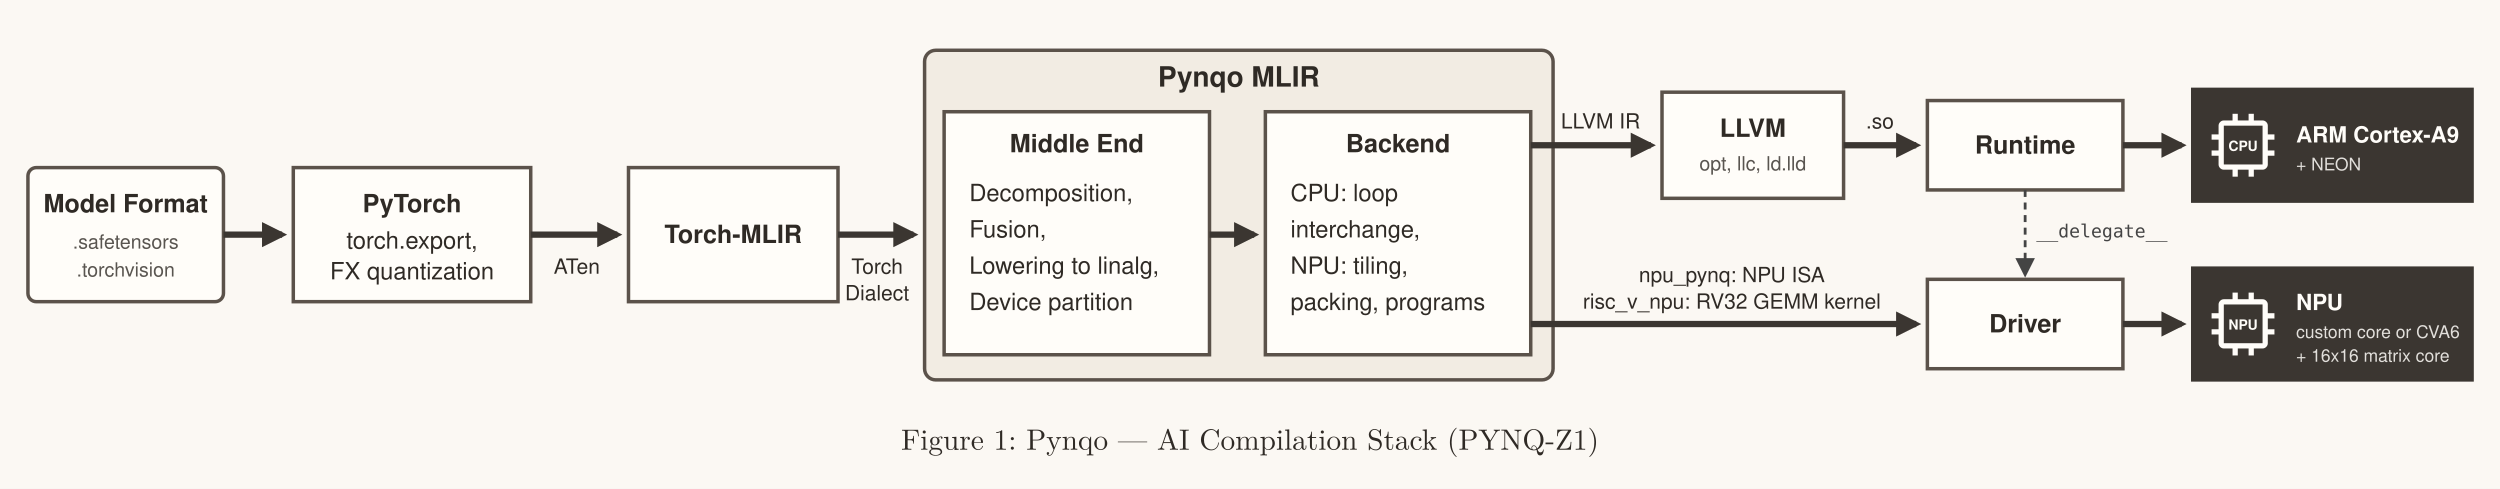
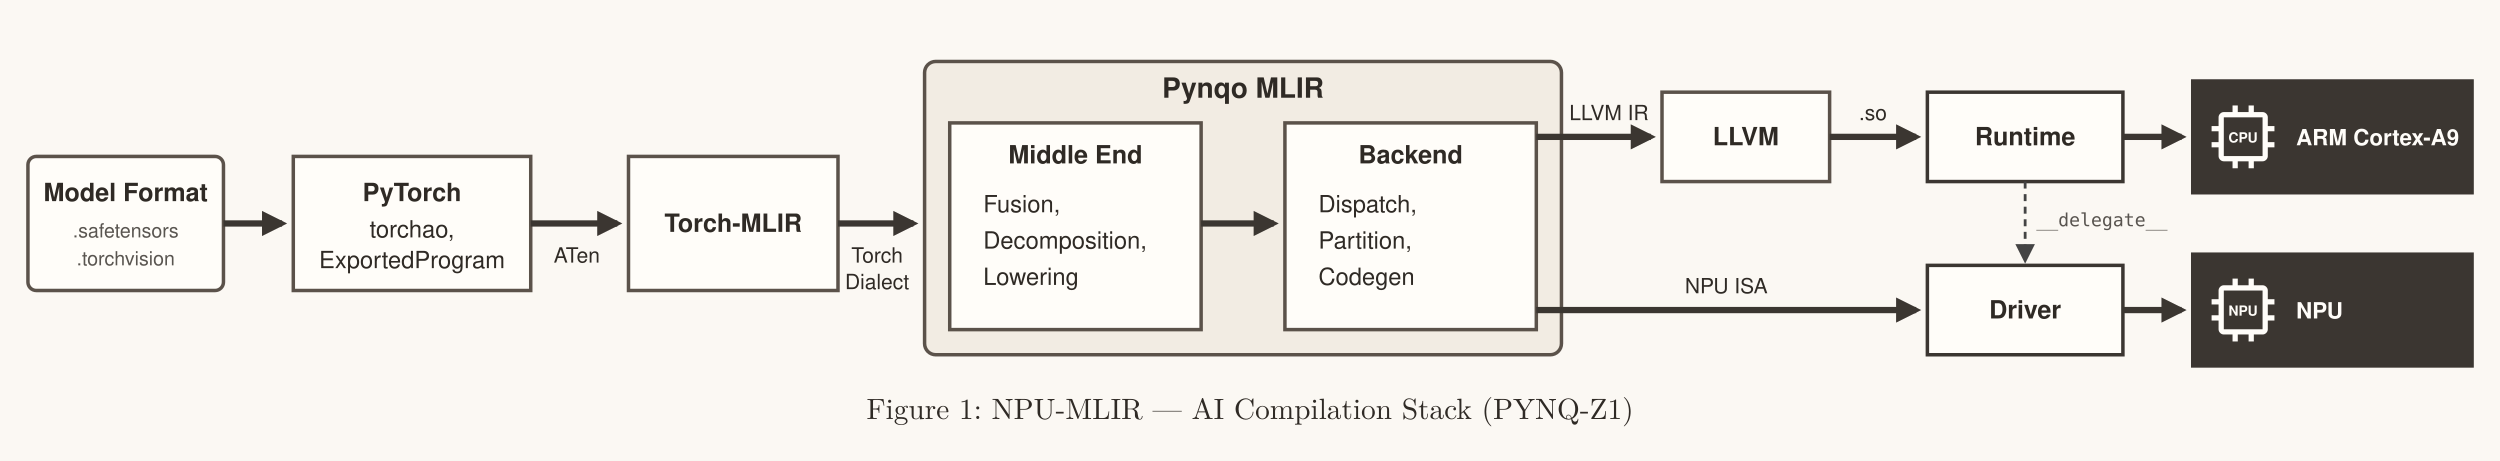
- <svg xmlns="http://www.w3.org/2000/svg" viewBox="0 0 1790 350" role="img" aria-labelledby="title desc">
+ <svg xmlns="http://www.w3.org/2000/svg" viewBox="0 0 1790 330" role="img" aria-labelledby="title desc">
  <defs>
    <marker id="a" viewBox="0 0 10 10" refX="8" refY="5" markerWidth="4" markerHeight="4" orient="auto">
+       <path d="M0 0L10 5 0 10Z" class="mk" />
+     </marker>
+     <marker id="d2" viewBox="0 0 10 10" refX="8" refY="5" markerWidth="6" markerHeight="6" orient="auto-start-reverse">
      <path d="M0 0L10 5 0 10Z" fill="#3b3631" />
+     </marker>
+     <marker id="ac" viewBox="0 0 10 10" refX="8" refY="5" markerWidth="4" markerHeight="4" orient="auto">
+       <path d="M0 0L10 5 0 10Z" class="mkc" />
+     </marker>
+     <marker id="an" viewBox="0 0 10 10" refX="8" refY="5" markerWidth="4" markerHeight="4" orient="auto">
+       <path d="M0 0L10 5 0 10Z" class="mkn" />
    </marker>
    <marker id="d" viewBox="0 0 10 10" refX="8" refY="5" markerWidth="7" markerHeight="7" orient="auto">
      <path d="M0 0L10 5 0 10Z" fill="#444" />
    </marker>
    <style>
-       text { font-family: Helvetica, Arial, "Noto Sans TC", "Microsoft JhengHei", sans-serif; fill:#2f2a25; font-size:17px }
-       .bg { fill:#fbf8f3 }
-       .box { fill:#fffdf9; stroke:#5b524a; stroke-width:2.5 }
-       .frame { fill:#f2ece3; stroke:#5b524a; stroke-width:2.5 }
-       .ar { stroke:#3b3631; stroke-width:4.5; fill:none }
+       text { font-family: Helvetica, Arial, "Noto Sans TC", "Microsoft JhengHei", sans-serif; fill:#111; font-size:17px }
+       .box { fill:#fff; stroke:#1f2d3d; stroke-width:2.5 }
+       .dev { fill:#0d1b3e }
+       .ar  { stroke:#111; stroke-width:4.5; fill:none }
      .lbl { font-size:15px }
-       .sm { font-size:14px; opacity:.8 }
+       .sm  { font-size:14px; fill:#333 }
      .ttl { font-weight:700; font-size:18px }
      .cap { font-family: "Latin Modern Roman", "CMU Serif", "Times New Roman", serif; font-size:21px }
      .mono { font-family: Consolas, Menlo, monospace; font-size:13px; fill:#444 }
-       .dev { fill:#3b3631; stroke:#3b3631; stroke-width:2.5 }
-       .dt { fill:#fffdf9; font-weight:700; font-size:16px }
-       .ds { fill:#fffdf9; font-size:12.5px; opacity:.85 }
+       .chip { fill:none; stroke:#fff; stroke-width:2 }
+       .dt { fill:#fff; font-size:13px }
+ 
+       .bg { fill:#fbf8f3 }
+       text { fill:#2f2a25 }
+       .sm, .mono { fill:#2f2a25; opacity:.8 }
+       .box { fill:#fffdf9; stroke:#5b524a }
+       .frame { fill:#f2ece3; stroke:#5b524a; stroke-width:2.5; stroke-dasharray:none }
+       .ar { stroke:#3b3631 }  .mk { fill:#3b3631 }
+       .arc { stroke:#3b3631 } .mkc { fill:#3b3631 } .boxc { stroke:#3b3631; fill:#fffdf9 } .devc { fill:#3b3631 }
+       .arn { stroke:#3b3631 } .mkn { fill:#3b3631 } .boxn { stroke:#3b3631; fill:#fffdf9 } .devn { fill:#3b3631 }
+       .dt { fill:#fff; opacity:1 }
+       .hw { fill:#e9e2d7 }
    </style>
  </defs>
-   <rect width="1790" height="350" class="bg" />
-   <rect x="20" y="120" width="140" height="96" rx="6" class="box" />
-   <text x="90" y="152" text-anchor="middle" class="ttl">Model Format</text>
-   <text x="90" y="178" text-anchor="middle" class="sm">.safetensors</text>
-   <text x="90" y="198" text-anchor="middle" class="sm">.torchvision</text>
-   <path d="M160 168H202" class="ar" marker-end="url(#a)" />
-   <rect x="210" y="120" width="170" height="96" class="box" />
-   <text x="295" y="152" text-anchor="middle" class="ttl">PyTorch</text>
-   <text x="295" y="178" text-anchor="middle">torch.export,</text>
-   <text x="295" y="200" text-anchor="middle">FX quantization</text>
-   <path d="M380 168H442" class="ar" marker-end="url(#a)" />
-   <text x="413" y="196" text-anchor="middle" class="lbl">ATen</text>
-   <rect x="450" y="120" width="150" height="96" class="box" />
-   <text x="525" y="174" text-anchor="middle" class="ttl">Torch-MLIR</text>
-   <path d="M600 168H654" class="ar" marker-end="url(#a)" />
-   <text x="628" y="196" text-anchor="middle" class="lbl">Torch</text>
-   <text x="628" y="215" text-anchor="middle" class="lbl">Dialect</text>
-   <rect x="662" y="36" width="450" height="236" rx="8" class="frame" />
-   <text x="887" y="62" text-anchor="middle" class="ttl" style="font-size:20px">Pynqo MLIR</text>
-   <rect x="676" y="80" width="190" height="174" class="box" />
-   <text x="771" y="109" text-anchor="middle" class="ttl">Middle End</text>
-   <text x="694" y="144">Decomposition,</text>
-   <text x="694" y="170">Fusion,</text>
-   <text x="694" y="196">Lowering to linalg,</text>
-   <text x="694" y="222">Device partition</text>
-   <path d="M866 168H898" class="ar" marker-end="url(#a)" />
-   <rect x="906" y="80" width="190" height="174" class="box" />
-   <text x="1001" y="109" text-anchor="middle" class="ttl">Backend</text>
-   <text x="924" y="144">CPU: loop</text>
-   <text x="924" y="170">interchange,</text>
-   <text x="924" y="196">NPU: tiling,</text>
-   <text x="924" y="222">packing, programs</text>
-   <path d="M1096 104H1182" class="ar" marker-end="url(#a)" />
-   <text x="1146" y="92" text-anchor="middle" class="lbl">LLVM IR</text>
-   <rect x="1190" y="66" width="130" height="76" class="box" />
-   <text x="1255" y="98" text-anchor="middle" class="ttl">LLVM</text>
-   <text x="1255" y="122" text-anchor="middle" class="sm">opt, llc, ld.lld</text>
-   <path d="M1320 104H1372" class="ar" marker-end="url(#a)" />
-   <text x="1346" y="92" text-anchor="middle" class="lbl">.so</text>
-   <rect x="1380" y="72" width="140" height="64" class="box" />
-   <text x="1450" y="110" text-anchor="middle" class="ttl">Runtime</text>
-   <path d="M1520 104H1562" class="ar" marker-end="url(#a)" />
-   <path d="M1096 232H1372" class="ar" marker-end="url(#a)" />
-   <text x="1240" y="202" text-anchor="middle" class="lbl">npu_pynq: NPU ISA</text>
-   <text x="1240" y="221" text-anchor="middle" class="lbl">risc_v_npu: RV32 GEMM kernel</text>
-   <rect x="1380" y="200" width="140" height="64" class="box" />
-   <text x="1450" y="238" text-anchor="middle" class="ttl">Driver</text>
-   <path d="M1520 232H1562" class="ar" marker-end="url(#a)" />
-   <path d="M1450 136V196" stroke="#444" stroke-width="2" stroke-dasharray="5 4" fill="none" marker-end="url(#d)" />
-   <text x="1458" y="170" class="mono">__delegate__</text>
-   <rect x="1570" y="64" width="200" height="80" class="dev" />
-   <svg x="1576" y="74" width="60" height="60" viewBox="0 -960 960 960">
+   <rect width="1790" height="330" class="bg" />
+   <rect x="20" y="112" width="140" height="96" rx="6" class="box" />
+   <text x="90" y="144" text-anchor="middle" class="ttl">Model Format</text>
+   <text x="90" y="170" text-anchor="middle" class="sm">.safetensors</text>
+   <text x="90" y="190" text-anchor="middle" class="sm">.torchvision</text>
+   <path d="M160 160H202" class="ar" marker-end="url(#a)" />
+   <rect x="210" y="112" width="170" height="96" class="box" />
+   <text x="295" y="144" text-anchor="middle" class="ttl">PyTorch</text>
+   <text x="295" y="170" text-anchor="middle">torchao,</text>
+   <text x="295" y="192" text-anchor="middle">ExportedProgram</text>
+   <path d="M380 160H442" class="ar" marker-end="url(#a)" />
+   <text x="413" y="188" text-anchor="middle" class="lbl">ATen</text>
+   <rect x="450" y="112" width="150" height="96" class="box" />
+   <text x="525" y="166" text-anchor="middle" class="ttl">Torch-MLIR</text>
+   <path d="M600 160H654" class="ar" marker-end="url(#a)" />
+   <text x="628" y="188" text-anchor="middle" class="lbl">Torch</text>
+   <text x="628" y="207" text-anchor="middle" class="lbl">Dialect</text>
+   <rect x="662" y="44" width="456" height="210" rx="8" class="frame" />
+   <text x="890" y="70" text-anchor="middle" class="ttl" style="font-size:20px">Pynqo MLIR</text>
+   <rect x="680" y="88" width="180" height="148" class="box" />
+   <text x="770" y="117" text-anchor="middle" class="ttl">Middle End</text>
+   <text x="704" y="152">Fusion,</text>
+   <text x="704" y="178">Decomposition,</text>
+   <text x="704" y="204">Lowering</text>
+   <path d="M860 160H912" class="ar" marker-end="url(#a)" />
+   <rect x="920" y="88" width="180" height="148" class="box" />
+   <text x="1010" y="117" text-anchor="middle" class="ttl">Backend</text>
+   <text x="944" y="152">Dispatch,</text>
+   <text x="944" y="178">Partition,</text>
+   <text x="944" y="204">Codegen</text>
+   <path d="M1100 98H1182" class="ar arc" marker-end="url(#ac)" />
+   <text x="1152" y="86" text-anchor="middle" class="lbl">LLVM IR</text>
+   <rect x="1190" y="66" width="120" height="64" class="box" />
+   <text x="1250" y="104" text-anchor="middle" class="ttl">LLVM</text>
+   <path d="M1310 98H1372" class="ar arc" marker-end="url(#ac)" />
+   <text x="1341" y="86" text-anchor="middle" class="lbl">.so</text>
+   <rect x="1380" y="66" width="140" height="64" class="box boxc" />
+   <text x="1450" y="104" text-anchor="middle" class="ttl">Runtime</text>
+   <path d="M1520 98H1562" class="ar arc" marker-end="url(#ac)" />
+   <path d="M1100 222H1372" class="ar arn" marker-end="url(#an)" />
+   <text x="1236" y="210" text-anchor="middle" class="lbl">NPU ISA</text>
+   <rect x="1380" y="190" width="140" height="64" class="box boxn" />
+   <text x="1450" y="228" text-anchor="middle" class="ttl">Driver</text>
+   <path d="M1520 222H1562" class="ar arn" marker-end="url(#an)" />
+   <path d="M1450 130V186" stroke="#444" stroke-width="2" stroke-dasharray="5 4" fill="none" marker-end="url(#d)" />
+   <text x="1458" y="162" class="mono">__delegate__</text>
+   <rect x="1570" y="58" width="200" height="80" style="fill:#3b3631;stroke:#3b3631;stroke-width:2.5" />
+   <svg x="1576" y="68" width="60" height="60" viewBox="0 -960 960 960">
    <path d="M360 -120v-80H260q-24 0-42-18t-18-42v-100h-80v-60h80v-124h-80v-60h80v-100q0-24 18-42t42-18h100v-76h60v76h124v-76h60v76h100q24 0 42 18t18 42v100h76v60h-76v124h76v60h-76v100q0 24-18 42t-42 18H604v80h-60v-80H420v80h-60Zm344-140v-444H260v444h444ZM480-480Z" fill="#fffdf9" />
  </svg>
-   <text x="1606" y="108" text-anchor="middle" style="fill:#fffdf9;font-size:10px;font-weight:700">CPU</text>
-   <text x="1644" y="102" class="dt">ARM Cortex-A9</text>
-   <text x="1644" y="122" class="ds">+ NEON</text>
-   <rect x="1570" y="192" width="200" height="80" class="dev" />
-   <svg x="1576" y="202" width="60" height="60" viewBox="0 -960 960 960">
+   <text x="1606" y="102" text-anchor="middle" style="fill:#fffdf9;font-size:10px;font-weight:700">CPU</text>
+   <text x="1644" y="104" style="fill:#fffdf9;font-size:16px;font-weight:700">ARM Cortex-A9</text>
+   <rect x="1570" y="182" width="200" height="80" style="fill:#3b3631;stroke:#3b3631;stroke-width:2.5" />
+   <svg x="1576" y="192" width="60" height="60" viewBox="0 -960 960 960">
    <path d="M360 -120v-80H260q-24 0-42-18t-18-42v-100h-80v-60h80v-124h-80v-60h80v-100q0-24 18-42t42-18h100v-76h60v76h124v-76h60v76h100q24 0 42 18t18 42v100h76v60h-76v124h76v60h-76v100q0 24-18 42t-42 18H604v80h-60v-80H420v80h-60Zm344-140v-444H260v444h444ZM480-480Z" fill="#fffdf9" />
  </svg>
-   <text x="1606" y="236" text-anchor="middle" style="fill:#fffdf9;font-size:10px;font-weight:700">NPU</text>
-   <text x="1644" y="222" class="dt">NPU</text>
-   <text x="1644" y="242" class="ds">custom core or CVA6</text>
-   <text x="1644" y="259" class="ds">+ 16x16 matrix core</text>
-   <text x="895" y="322" text-anchor="middle" class="cap">Figure 1: Pynqo — AI Compilation Stack (PYNQ-Z1)</text>
+   <text x="1606" y="226" text-anchor="middle" style="fill:#fffdf9;font-size:10px;font-weight:700">NPU</text>
+   <text x="1644" y="228" style="fill:#fffdf9;font-size:16px;font-weight:700">NPU</text>
+   <text x="895" y="300" text-anchor="middle" class="cap">Figure 1: NPU-MLIR — AI Compilation Stack (PYNQ-Z1)</text>
</svg>
